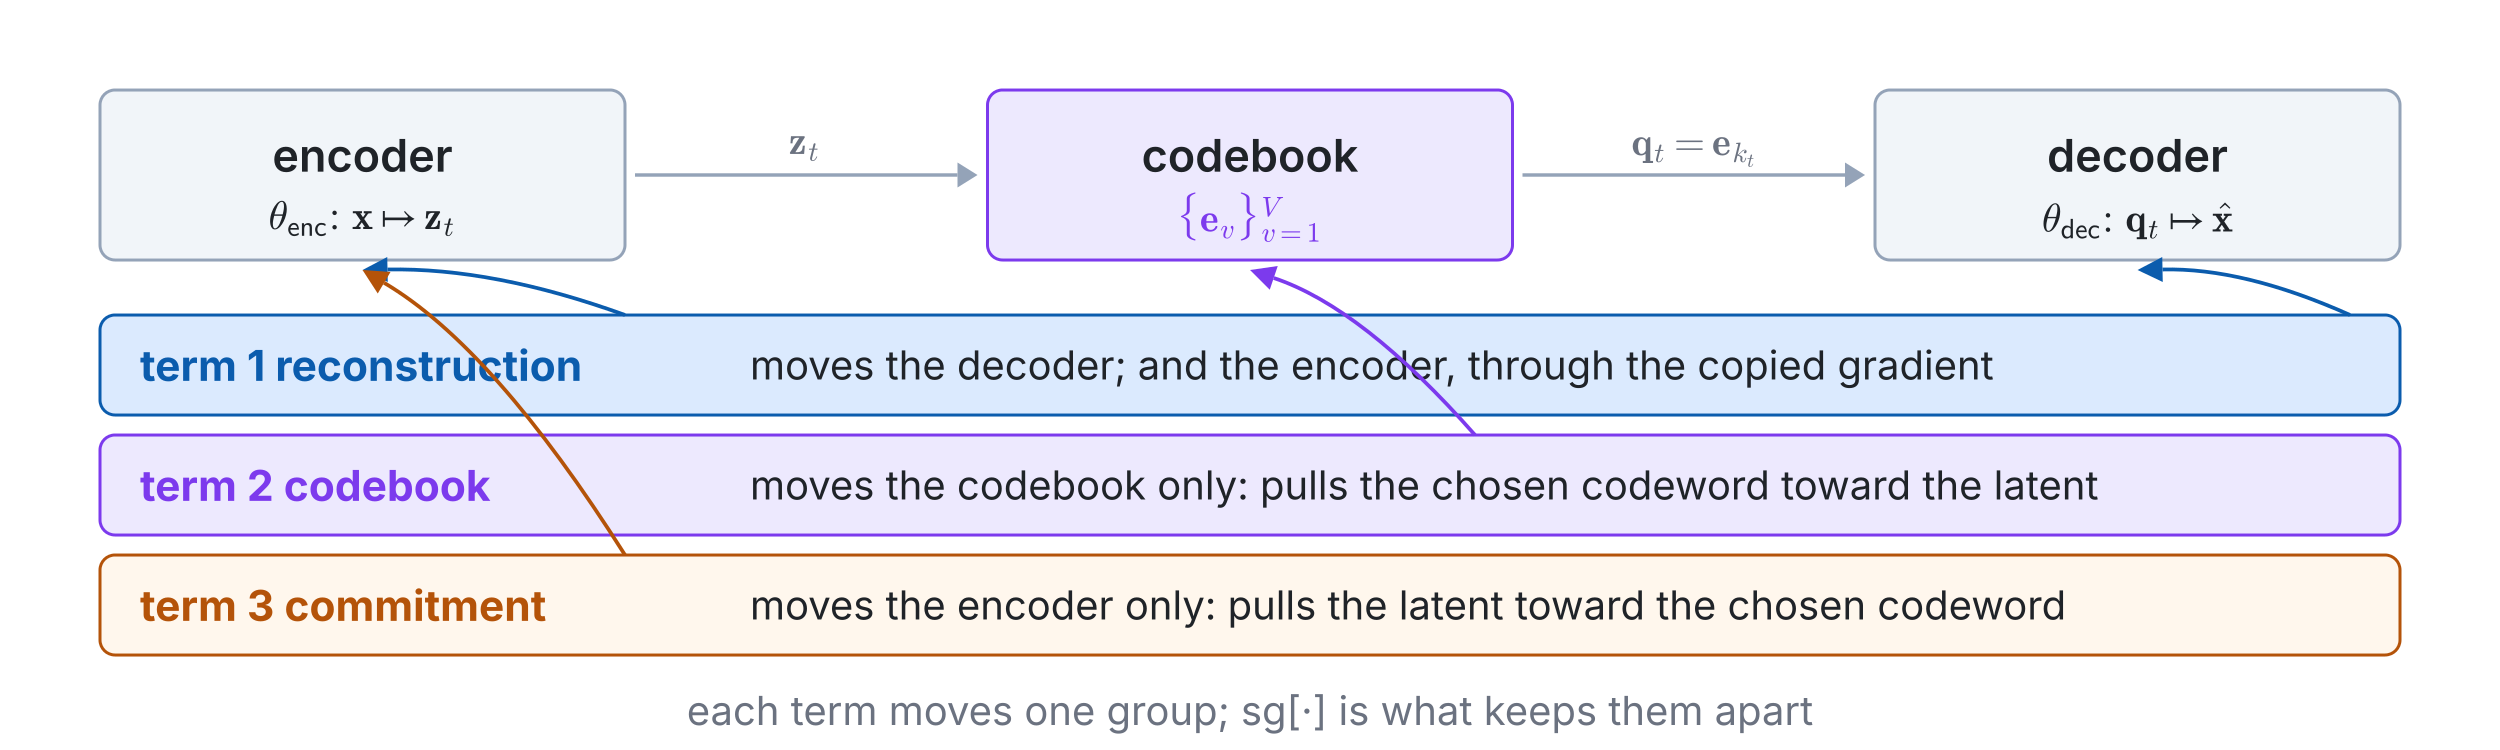
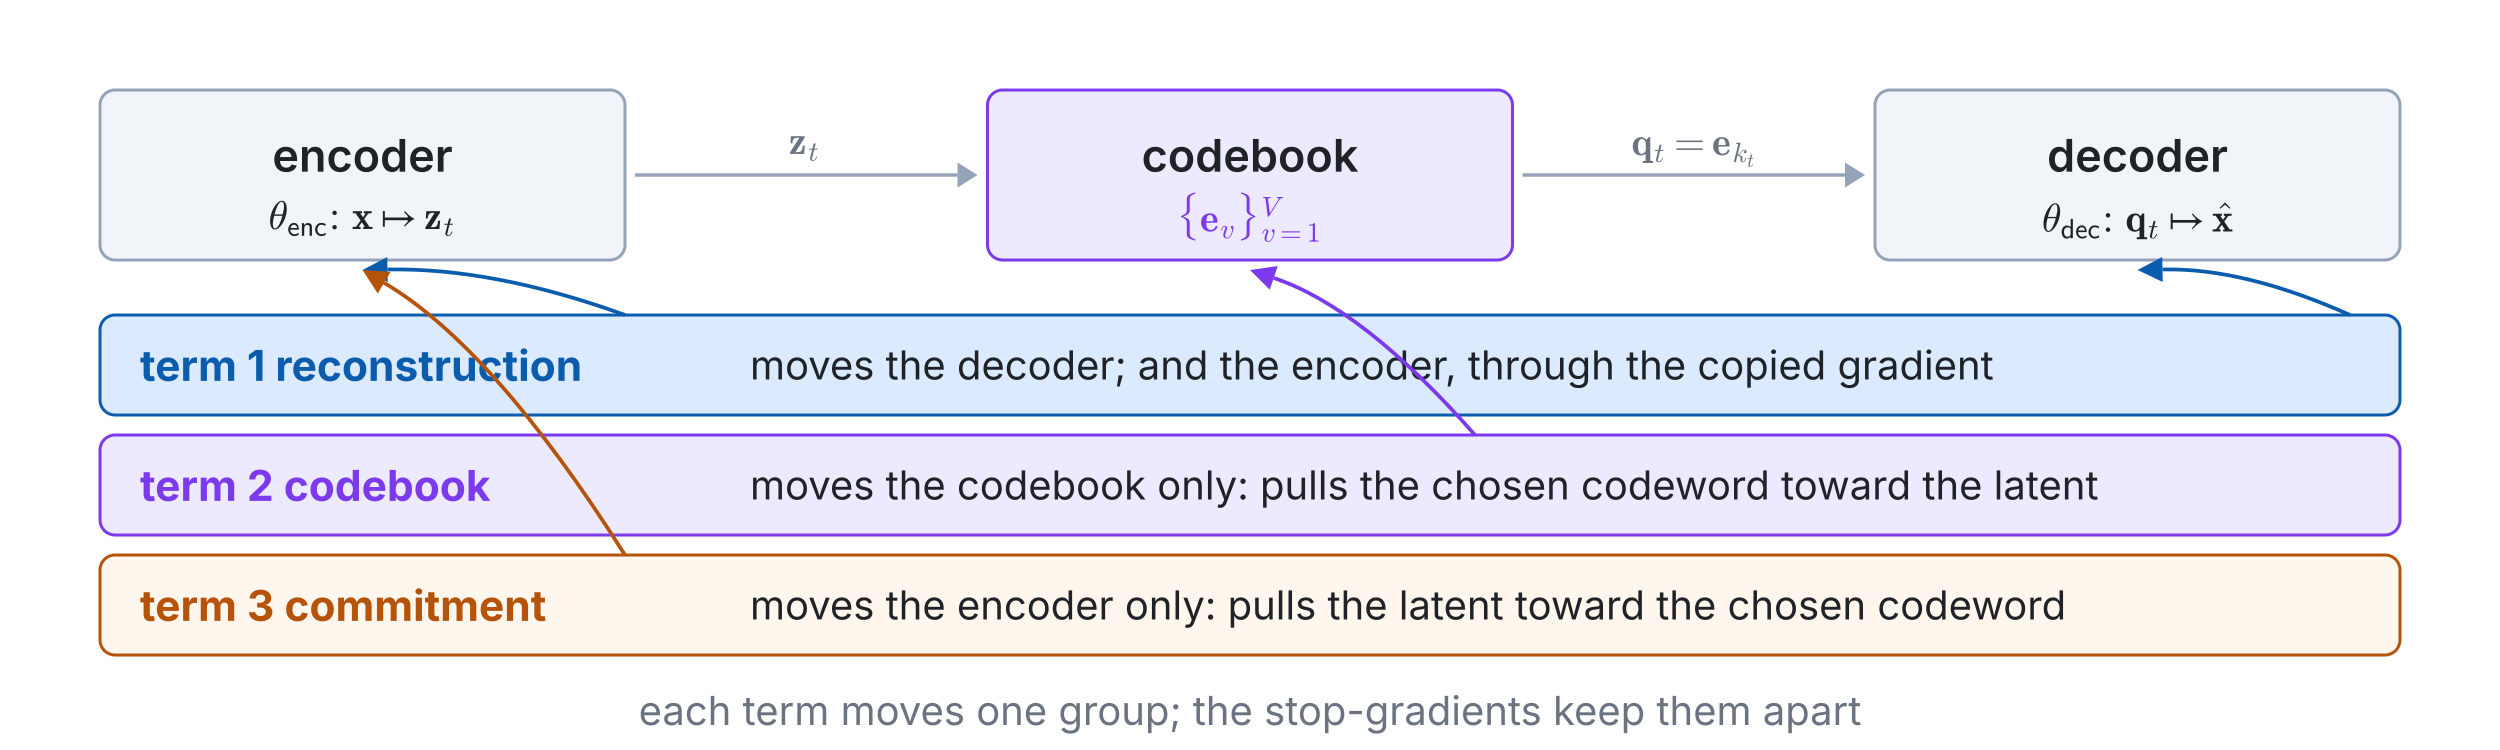
<svg xmlns="http://www.w3.org/2000/svg" xmlns:xlink="http://www.w3.org/1999/xlink" viewBox="0 0 1000 300" width="100%" role="img" font-family="system-ui,-apple-system,Segoe UI,sans-serif">
  <g class="fragment" data-fragment-index="0">
    <rect x="40.0" y="36.0" width="210.0" height="68.0" rx="6" fill="#f1f5f9" stroke="#94a3b8" stroke-width="1.2" />
    <text x="145.0" y="62.0" font-size="18" font-weight="600" fill="#1f2328" text-anchor="middle" dominant-baseline="middle">encoder</text>
    <svg x="107.4" y="79.515" width="75.2" height="15.485" viewBox="0 0 75.2 15.485">
      <defs>
        <style type="text/css">*{stroke-linejoin: round; stroke-linecap: butt}</style>
      </defs>
      <g id="w6t13-figure_1">
        <g id="w6t13-patch_1">
          <path d="M 0 15.485  L 75.2 15.485  L 75.2 0  L 0 0  L 0 15.485  z " style="fill: none" />
        </g>
        <g id="w6t13-text_1">
          <g style="fill: #1f2328" transform="translate(0 12.1575) scale(0.16 -0.16)">
            <defs>
              <path id="w6t13-Cmmi10-b5" d="M 1031 -72  Q 741 -72 566 140  Q 391 353 323 653  Q 256 953 256 1247  L 256 1253  Q 256 1572 317 1915  Q 378 2259 493 2601  Q 609 2944 744 3213  Q 838 3400 986 3631  Q 1134 3863 1317 4064  Q 1500 4266 1711 4389  Q 1922 4513 2138 4513  L 2144 4513  Q 2375 4513 2529 4384  Q 2684 4256 2770 4056  Q 2856 3856 2890 3628  Q 2925 3400 2925 3194  Q 2925 2709 2794 2204  Q 2663 1700 2431 1228  Q 2344 1050 2189 809  Q 2034 569 1861 378  Q 1688 188 1472 58  Q 1256 -72 1038 -72  L 1031 -72  z M 1044 97  Q 1256 97 1451 323  Q 1647 550 1794 873  Q 1941 1197 2052 1536  Q 2163 1875 2216 2113  L 909 2113  Q 809 1709 753 1417  Q 697 1125 697 844  Q 697 97 1044 97  z M 959 2338  L 2272 2338  Q 2341 2619 2381 2808  Q 2422 2997 2450 3206  Q 2478 3416 2478 3597  Q 2478 4347 2138 4347  Q 1731 4347 1436 3692  Q 1141 3038 959 2338  z " transform="scale(0.015625)" />
              <path id="w6t13-Cmss10-65" d="M 1594 -72  Q 1300 -72 1044 51  Q 788 175 602 390  Q 416 606 314 882  Q 213 1159 213 1441  Q 213 1806 373 2159  Q 534 2513 831 2731  Q 1128 2950 1503 2950  Q 2116 2950 2386 2500  Q 2656 2050 2656 1403  L 684 1403  Q 684 1150 801 904  Q 919 659 1130 503  Q 1341 347 1594 347  Q 2150 347 2584 691  L 2625 256  Q 2491 122 2162 25  Q 1834 -72 1594 -72  z M 722 1778  L 2259 1778  Q 2209 2103 2015 2318  Q 1822 2534 1503 2534  Q 1316 2534 1150 2426  Q 984 2319 876 2145  Q 769 1972 722 1778  z " transform="scale(0.015625)" />
              <path id="w6t13-Cmss10-6e" d="M 506 0  L 506 2881  L 991 2881  L 991 2444  Q 1163 2666 1402 2789  Q 1641 2913 1913 2913  Q 2391 2913 2594 2645  Q 2797 2378 2797 1881  L 2797 0  L 2272 0  L 2272 1881  Q 2272 2200 2114 2348  Q 1956 2497 1638 2497  Q 1425 2497 1289 2355  Q 1153 2213 1092 2005  Q 1031 1797 1031 1588  L 1031 0  L 506 0  z " transform="scale(0.015625)" />
              <path id="w6t13-Cmss10-63" d="M 1594 -72  Q 1309 -72 1053 50  Q 797 172 609 386  Q 422 600 320 870  Q 219 1141 219 1422  Q 219 1713 320 1988  Q 422 2263 608 2480  Q 794 2697 1044 2823  Q 1294 2950 1594 2950  Q 1934 2950 2136 2897  Q 2338 2844 2625 2675  L 2547 2228  Q 2288 2403 2102 2459  Q 1916 2516 1594 2516  Q 1322 2516 1126 2355  Q 931 2194 837 1945  Q 744 1697 744 1422  Q 744 1163 842 919  Q 941 675 1134 520  Q 1328 366 1594 366  Q 1894 366 2139 448  Q 2384 531 2619 697  L 2656 250  Q 2513 106 2183 17  Q 1853 -72 1594 -72  z " transform="scale(0.015625)" />
              <path id="w6t13-STIXGeneral-Regular-3a" d="M 1123 2832  Q 1229 2726 1229 2579  Q 1229 2432 1126 2329  Q 1024 2227 877 2227  Q 730 2227 624 2332  Q 518 2438 518 2579  Q 518 2733 620 2835  Q 723 2938 877 2938  Q 1018 2938 1123 2832  z M 1229 282  Q 1229 141 1126 35  Q 1024 -70 877 -70  Q 730 -70 624 35  Q 518 141 518 282  Q 518 435 620 537  Q 723 640 877 640  Q 1018 640 1123 534  Q 1229 429 1229 282  z " transform="scale(0.015625)" />
              <path id="w6t13-Cmb10-78" d="M 109 0  L 109 325  Q 628 325 678 384  L 1381 1350  L 588 2516  L 141 2516  L 141 2841  L 1606 2841  L 1606 2516  L 1331 2516  L 1766 1881  L 2181 2463  Q 2181 2491 2072 2503  Q 1963 2516 1888 2516  L 1888 2841  L 3156 2841  L 3156 2516  Q 2638 2516 2584 2456  L 1959 1594  L 2816 325  L 3272 325  L 3272 0  L 1797 0  L 1797 325  L 2075 325  L 1575 1063  L 1081 378  Q 1081 356 1193 340  Q 1306 325 1381 325  L 1381 0  L 109 0  z " transform="scale(0.015625)" />
              <path id="w6t13-STIXGeneral-Regular-21a6" d="M 5485 1651  L 5485 1587  Q 4749 1274 3962 365  L 3834 486  Q 4013 742 4358 1101  Q 4448 1190 4448 1280  Q 4448 1408 4282 1408  L 768 1408  L 768 365  L 448 365  L 448 2880  L 768 2880  L 768 1830  L 4288 1830  Q 4365 1830 4409 1875  Q 4454 1920 4454 1971  Q 4454 2042 4365 2131  Q 4064 2419 3840 2758  L 3968 2880  Q 4774 1946 5485 1651  z " transform="scale(0.015625)" />
              <path id="w6t13-Cmb10-7a" d="M 294 0  Q 247 0 212 31  Q 178 63 178 116  L 178 184  Q 178 222 197 250  L 1684 2584  L 1409 2584  Q 947 2584 770 2376  Q 594 2169 594 1697  L 269 1697  L 347 2841  L 2438 2841  Q 2491 2841 2522 2809  Q 2553 2778 2553 2725  L 2553 2669  Q 2553 2634 2534 2606  L 1056 281  L 1363 281  Q 1806 281 2009 488  Q 2122 603 2169 814  Q 2216 1025 2241 1319  L 2566 1319  L 2450 0  L 294 0  z " transform="scale(0.015625)" />
              <path id="w6t13-Cmmi10-74" d="M 397 519  Q 397 613 416 697  L 878 2534  L 206 2534  Q 141 2534 141 2619  Q 166 2759 225 2759  L 934 2759  L 1191 3803  Q 1216 3888 1291 3947  Q 1366 4006 1459 4006  Q 1541 4006 1595 3957  Q 1650 3909 1650 3828  Q 1650 3809 1648 3798  Q 1647 3788 1644 3775  L 1388 2759  L 2047 2759  Q 2113 2759 2113 2675  Q 2109 2659 2100 2621  Q 2091 2584 2075 2559  Q 2059 2534 2028 2534  L 1331 2534  L 872 684  Q 825 503 825 372  Q 825 97 1013 97  Q 1294 97 1511 361  Q 1728 625 1844 941  Q 1869 978 1894 978  L 1972 978  Q 1997 978 2012 961  Q 2028 944 2028 922  Q 2028 909 2022 903  Q 1881 516 1612 222  Q 1344 -72 997 -72  Q 744 -72 570 93  Q 397 259 397 519  z " transform="scale(0.015625)" />
            </defs>
            <use xlink:href="#w6t13-Cmmi10-b5" transform="translate(0 0.484375)" />
            <use xlink:href="#w6t13-Cmss10-65" transform="translate(46.92383 -16.52188) scale(0.7)" />
            <use xlink:href="#w6t13-Cmss10-6e" transform="translate(77.99316 -16.52188) scale(0.7)" />
            <use xlink:href="#w6t13-Cmss10-63" transform="translate(114.1211 -16.52188) scale(0.7)" />
            <use xlink:href="#w6t13-STIXGeneral-Regular-3a" transform="translate(151.5678 0.484375)" />
            <use xlink:href="#w6t13-Cmb10-78" transform="translate(208.6318 0.484375)" />
            <use xlink:href="#w6t13-STIXGeneral-Regular-21a6" transform="translate(278.8759 0.484375)" />
            <use xlink:href="#w6t13-Cmb10-7a" transform="translate(389.0345 0.484375)" />
            <use xlink:href="#w6t13-Cmmi10-74" transform="translate(437.8834 -16.52188) scale(0.7)" />
          </g>
        </g>
      </g>
    </svg>
    <rect x="395.0" y="36.0" width="210.0" height="68.0" rx="6" fill="#ede9fe" stroke="#7c3aed" stroke-width="1.2" />
    <text x="500.0" y="62.0" font-size="18" font-weight="600" fill="#1f2328" text-anchor="middle" dominant-baseline="middle">codebook</text>
    <svg x="470.64" y="77" width="58.72" height="20" viewBox="0 0 58.72 20">
      <defs>
        <style type="text/css">*{stroke-linejoin: round; stroke-linecap: butt}</style>
      </defs>
      <g id="w6t14-figure_1">
        <g id="w6t14-patch_1">
          <path d="M 0 20  L 58.72 20  L 58.72 0  L 0 0  L 0 20  z " style="fill: none" />
        </g>
        <g id="w6t14-text_1">
          <g style="fill: #7c3aed" transform="translate(0 15.68) scale(0.16 -0.16)">
            <defs>
              <path id="w6t14-Cmex10-a9" d="M 1631 -6425  L 1631 -4556  Q 1631 -4338 1503 -4159  Q 1375 -3981 1184 -3867  Q 994 -3753 756 -3675  Q 709 -3650 709 -3622  L 709 -3547  Q 709 -3503 756 -3494  Q 1128 -3366 1379 -3150  Q 1631 -2934 1631 -2606  L 1631 -738  Q 1631 -325 2004 -95  Q 2378 134 2888 256  L 2963 256  Q 2981 256 2998 242  Q 3016 228 3016 206  L 3016 128  Q 3016 91 2975 78  Q 2619 -31 2359 -232  Q 2100 -434 2100 -750  L 2100 -2619  Q 2100 -2994 1804 -3214  Q 1509 -3434 1056 -3584  Q 1497 -3716 1798 -3939  Q 2100 -4163 2100 -4544  L 2100 -6413  Q 2100 -6628 2231 -6790  Q 2363 -6953 2556 -7059  Q 2750 -7166 2975 -7238  Q 3016 -7250 3016 -7291  L 3016 -7366  Q 3016 -7384 2998 -7401  Q 2981 -7419 2963 -7419  L 2888 -7419  Q 2559 -7338 2292 -7227  Q 2025 -7116 1828 -6914  Q 1631 -6713 1631 -6425  z " transform="scale(0.015625)" />
              <path id="w6t14-Cmb10-65" d="M 178 1441  Q 178 1856 350 2189  Q 522 2522 842 2711  Q 1163 2900 1581 2900  Q 2003 2900 2275 2726  Q 2547 2553 2675 2242  Q 2803 1931 2803 1522  Q 2803 1428 2700 1394  L 1025 1394  Q 1025 1078 1070 829  Q 1116 581 1275 412  Q 1434 244 1741 244  Q 2000 244 2208 394  Q 2416 544 2484 788  Q 2519 847 2578 863  L 2700 863  Q 2803 841 2803 750  Q 2803 744 2797 709  Q 2722 475 2553 308  Q 2384 141 2150 51  Q 1916 -38 1672 -38  Q 1347 -38 1072 67  Q 797 172 597 367  Q 397 563 287 836  Q 178 1109 178 1441  z M 1025 1631  L 2169 1631  Q 2169 1869 2120 2095  Q 2072 2322 1940 2483  Q 1809 2644 1581 2644  Q 1250 2644 1137 2341  Q 1025 2038 1025 1631  z " transform="scale(0.015625)" />
              <path id="w6t14-Cmmi10-76" d="M 684 722  Q 684 866 718 1037  Q 753 1209 787 1320  Q 822 1431 944 1753  Q 1066 2075 1069 2088  Q 1153 2322 1153 2472  Q 1153 2663 1013 2663  Q 759 2663 595 2402  Q 431 2141 353 1819  Q 341 1778 300 1778  L 225 1778  Q 172 1778 172 1838  L 172 1856  Q 275 2238 487 2533  Q 700 2828 1025 2828  Q 1253 2828 1411 2678  Q 1569 2528 1569 2297  Q 1569 2178 1516 2047  Q 1391 1722 1319 1526  Q 1247 1331 1186 1089  Q 1125 847 1125 641  Q 1125 400 1236 248  Q 1347 97 1581 97  Q 2025 97 2381 781  Q 2494 1003 2594 1303  Q 2694 1603 2694 1791  Q 2694 1984 2631 2092  Q 2569 2200 2469 2317  Q 2369 2434 2369 2503  Q 2369 2628 2472 2731  Q 2575 2834 2700 2834  Q 2853 2834 2920 2693  Q 2988 2553 2988 2375  Q 2988 2163 2927 1869  Q 2866 1575 2758 1259  Q 2650 944 2559 763  Q 2138 -72 1575 -72  Q 1172 -72 928 129  Q 684 331 684 722  z " transform="scale(0.015625)" />
              <path id="w6t14-Cmex10-aa" d="M 709 -7366  L 709 -7291  Q 709 -7247 756 -7238  Q 1631 -6953 1631 -6413  L 1631 -4544  Q 1631 -3909 2669 -3584  Q 2219 -3431 1925 -3209  Q 1631 -2988 1631 -2619  L 1631 -750  Q 1631 -206 756 78  Q 709 88 709 128  L 709 206  Q 709 256 769 256  L 844 256  Q 1359 131 1729 -97  Q 2100 -325 2100 -738  L 2100 -2606  Q 2100 -2925 2354 -3142  Q 2609 -3359 2975 -3494  Q 3016 -3506 3016 -3547  L 3016 -3622  Q 3016 -3641 2975 -3675  Q 2769 -3744 2566 -3864  Q 2363 -3984 2231 -4161  Q 2100 -4338 2100 -4556  L 2100 -6425  Q 2100 -6713 1901 -6914  Q 1703 -7116 1437 -7227  Q 1172 -7338 844 -7419  L 769 -7419  Q 744 -7419 726 -7401  Q 709 -7384 709 -7366  z " transform="scale(0.015625)" />
              <path id="w6t14-Cmmi10-56" d="M 1409 -72  L 897 4006  Q 850 4147 416 4147  Q 353 4147 353 4231  Q 366 4300 384 4336  Q 403 4372 459 4372  L 2022 4372  Q 2056 4372 2072 4347  Q 2088 4322 2088 4288  Q 2063 4147 2003 4147  Q 1503 4147 1472 3975  L 1894 628  L 3866 3775  Q 3922 3881 3922 3944  Q 3922 4056 3820 4101  Q 3719 4147 3584 4147  Q 3519 4147 3519 4231  Q 3531 4281 3540 4309  Q 3550 4338 3569 4355  Q 3588 4372 3628 4372  L 4863 4372  Q 4922 4372 4922 4288  Q 4897 4147 4838 4147  Q 4356 4147 4084 3725  Q 4072 3713 4063 3713  L 1703 -72  Q 1656 -141 1581 -141  L 1491 -141  Q 1419 -141 1409 -72  z " transform="scale(0.015625)" />
              <path id="w6t14-Cmr10-3d" d="M 481 850  Q 428 850 393 890  Q 359 931 359 978  Q 359 1031 393 1068  Q 428 1106 481 1106  L 4500 1106  Q 4547 1106 4581 1068  Q 4616 1031 4616 978  Q 4616 931 4581 890  Q 4547 850 4500 850  L 481 850  z M 481 2094  Q 428 2094 393 2131  Q 359 2169 359 2222  Q 359 2269 393 2309  Q 428 2350 481 2350  L 4500 2350  Q 4547 2350 4581 2309  Q 4616 2269 4616 2222  Q 4616 2169 4581 2131  Q 4547 2094 4500 2094  L 481 2094  z " transform="scale(0.015625)" />
              <path id="w6t14-Cmr10-31" d="M 594 0  L 594 225  Q 1394 225 1394 428  L 1394 3788  Q 1063 3628 556 3628  L 556 3853  Q 1341 3853 1741 4263  L 1831 4263  Q 1853 4263 1873 4245  Q 1894 4228 1894 4206  L 1894 428  Q 1894 225 2694 225  L 2694 0  L 594 0  z " transform="scale(0.015625)" />
            </defs>
            <use xlink:href="#w6t14-Cmex10-a9" transform="translate(0 94)" />
            <use xlink:href="#w6t14-Cmb10-65" transform="translate(58.30078 0.705729)" />
            <use xlink:href="#w6t14-Cmmi10-76" transform="translate(109.347 -16.30052) scale(0.7)" />
            <use xlink:href="#w6t14-Cmex10-aa" transform="translate(149.5964 94)" />
            <use xlink:href="#w6t14-Cmmi10-56" transform="translate(212.3613 38.96979) scale(0.7)" />
            <use xlink:href="#w6t14-Cmmi10-76" transform="translate(212.3613 -24.80365) scale(0.7)" />
            <use xlink:href="#w6t14-Cmr10-3d" transform="translate(258.5244 -24.80365) scale(0.7)" />
            <use xlink:href="#w6t14-Cmr10-31" transform="translate(325.1953 -24.80365) scale(0.7)" />
          </g>
        </g>
      </g>
    </svg>
    <rect x="750.0" y="36.0" width="210.0" height="68.0" rx="6" fill="#f1f5f9" stroke="#94a3b8" stroke-width="1.2" />
    <text x="855.0" y="62.0" font-size="18" font-weight="600" fill="#1f2328" text-anchor="middle" dominant-baseline="middle">decoder</text>
    <svg x="816.76" y="80.515" width="76.48" height="15.485" viewBox="0 0 76.48 15.485">
      <defs>
        <style type="text/css">*{stroke-linejoin: round; stroke-linecap: butt}</style>
      </defs>
      <g id="w6t15-figure_1">
        <g id="w6t15-patch_1">
          <path d="M 0 15.485  L 76.48 15.485  L 76.48 0  L 0 0  L 0 15.485  z " style="fill: none" />
        </g>
        <g id="w6t15-text_1">
          <g style="fill: #1f2328" transform="translate(0 12.1575) scale(0.16 -0.16)">
            <defs>
              <path id="w6t15-Cmmi10-b5" d="M 1031 -72  Q 741 -72 566 140  Q 391 353 323 653  Q 256 953 256 1247  L 256 1253  Q 256 1572 317 1915  Q 378 2259 493 2601  Q 609 2944 744 3213  Q 838 3400 986 3631  Q 1134 3863 1317 4064  Q 1500 4266 1711 4389  Q 1922 4513 2138 4513  L 2144 4513  Q 2375 4513 2529 4384  Q 2684 4256 2770 4056  Q 2856 3856 2890 3628  Q 2925 3400 2925 3194  Q 2925 2709 2794 2204  Q 2663 1700 2431 1228  Q 2344 1050 2189 809  Q 2034 569 1861 378  Q 1688 188 1472 58  Q 1256 -72 1038 -72  L 1031 -72  z M 1044 97  Q 1256 97 1451 323  Q 1647 550 1794 873  Q 1941 1197 2052 1536  Q 2163 1875 2216 2113  L 909 2113  Q 809 1709 753 1417  Q 697 1125 697 844  Q 697 97 1044 97  z M 959 2338  L 2272 2338  Q 2341 2619 2381 2808  Q 2422 2997 2450 3206  Q 2478 3416 2478 3597  Q 2478 4347 2138 4347  Q 1731 4347 1436 3692  Q 1141 3038 959 2338  z " transform="scale(0.015625)" />
              <path id="w6t15-Cmss10-64" d="M 1300 -72  Q 959 -72 712 161  Q 466 394 342 741  Q 219 1088 219 1422  Q 219 1675 291 1933  Q 363 2191 500 2414  Q 638 2638 847 2775  Q 1056 2913 1319 2913  Q 1591 2913 1842 2822  Q 2094 2731 2284 2572  L 2284 4441  L 2791 4441  L 2791 0  L 2266 0  L 2266 319  Q 2059 128 1818 28  Q 1578 -72 1300 -72  z M 1594 347  Q 1806 347 1984 465  Q 2163 584 2266 781  L 2266 2163  Q 2166 2316 2006 2406  Q 1847 2497 1672 2497  Q 1372 2497 1161 2350  Q 950 2203 847 1958  Q 744 1713 744 1422  Q 744 981 959 664  Q 1175 347 1594 347  z " transform="scale(0.015625)" />
              <path id="w6t15-Cmss10-65" d="M 1594 -72  Q 1300 -72 1044 51  Q 788 175 602 390  Q 416 606 314 882  Q 213 1159 213 1441  Q 213 1806 373 2159  Q 534 2513 831 2731  Q 1128 2950 1503 2950  Q 2116 2950 2386 2500  Q 2656 2050 2656 1403  L 684 1403  Q 684 1150 801 904  Q 919 659 1130 503  Q 1341 347 1594 347  Q 2150 347 2584 691  L 2625 256  Q 2491 122 2162 25  Q 1834 -72 1594 -72  z M 722 1778  L 2259 1778  Q 2209 2103 2015 2318  Q 1822 2534 1503 2534  Q 1316 2534 1150 2426  Q 984 2319 876 2145  Q 769 1972 722 1778  z " transform="scale(0.015625)" />
              <path id="w6t15-Cmss10-63" d="M 1594 -72  Q 1309 -72 1053 50  Q 797 172 609 386  Q 422 600 320 870  Q 219 1141 219 1422  Q 219 1713 320 1988  Q 422 2263 608 2480  Q 794 2697 1044 2823  Q 1294 2950 1594 2950  Q 1934 2950 2136 2897  Q 2338 2844 2625 2675  L 2547 2228  Q 2288 2403 2102 2459  Q 1916 2516 1594 2516  Q 1322 2516 1126 2355  Q 931 2194 837 1945  Q 744 1697 744 1422  Q 744 1163 842 919  Q 941 675 1134 520  Q 1328 366 1594 366  Q 1894 366 2139 448  Q 2384 531 2619 697  L 2656 250  Q 2513 106 2183 17  Q 1853 -72 1594 -72  z " transform="scale(0.015625)" />
              <path id="w6t15-STIXGeneral-Regular-3a" d="M 1123 2832  Q 1229 2726 1229 2579  Q 1229 2432 1126 2329  Q 1024 2227 877 2227  Q 730 2227 624 2332  Q 518 2438 518 2579  Q 518 2733 620 2835  Q 723 2938 877 2938  Q 1018 2938 1123 2832  z M 1229 282  Q 1229 141 1126 35  Q 1024 -70 877 -70  Q 730 -70 624 35  Q 518 141 518 282  Q 518 435 620 537  Q 723 640 877 640  Q 1018 640 1123 534  Q 1229 429 1229 282  z " transform="scale(0.015625)" />
              <path id="w6t15-Cmb10-71" d="M 1825 -1241  L 1825 -916  L 2266 -916  L 2266 231  Q 1938 -38 1544 -38  Q 1131 -38 829 154  Q 528 347 370 681  Q 213 1016 213 1422  Q 213 1831 380 2167  Q 547 2503 864 2692  Q 1181 2881 1600 2881  Q 1838 2881 2053 2761  Q 2269 2641 2406 2444  L 2731 2881  L 3022 2881  L 3022 -916  L 3463 -916  L 3463 -1241  L 1825 -1241  z M 1600 219  Q 1834 219 2015 364  Q 2197 509 2303 738  L 2303 1972  Q 2231 2234 2072 2415  Q 1913 2597 1672 2597  Q 1441 2597 1300 2397  Q 1159 2197 1107 1926  Q 1056 1656 1056 1422  Q 1056 1013 1176 616  Q 1297 219 1600 219  z " transform="scale(0.015625)" />
              <path id="w6t15-Cmmi10-74" d="M 397 519  Q 397 613 416 697  L 878 2534  L 206 2534  Q 141 2534 141 2619  Q 166 2759 225 2759  L 934 2759  L 1191 3803  Q 1216 3888 1291 3947  Q 1366 4006 1459 4006  Q 1541 4006 1595 3957  Q 1650 3909 1650 3828  Q 1650 3809 1648 3798  Q 1647 3788 1644 3775  L 1388 2759  L 2047 2759  Q 2113 2759 2113 2675  Q 2109 2659 2100 2621  Q 2091 2584 2075 2559  Q 2059 2534 2028 2534  L 1331 2534  L 872 684  Q 825 503 825 372  Q 825 97 1013 97  Q 1294 97 1511 361  Q 1728 625 1844 941  Q 1869 978 1894 978  L 1972 978  Q 1997 978 2012 961  Q 2028 944 2028 922  Q 2028 909 2022 903  Q 1881 516 1612 222  Q 1344 -72 997 -72  Q 744 -72 570 93  Q 397 259 397 519  z " transform="scale(0.015625)" />
              <path id="w6t15-STIXGeneral-Regular-21a6" d="M 5485 1651  L 5485 1587  Q 4749 1274 3962 365  L 3834 486  Q 4013 742 4358 1101  Q 4448 1190 4448 1280  Q 4448 1408 4282 1408  L 768 1408  L 768 365  L 448 365  L 448 2880  L 768 2880  L 768 1830  L 4288 1830  Q 4365 1830 4409 1875  Q 4454 1920 4454 1971  Q 4454 2042 4365 2131  Q 4064 2419 3840 2758  L 3968 2880  Q 4774 1946 5485 1651  z " transform="scale(0.015625)" />
              <path id="w6t15-Cmr10-5e" d="M 863 3444  L 738 3578  L 1600 4441  L 2456 3578  L 2328 3444  L 1600 4084  L 863 3444  z " transform="scale(0.015625)" />
              <path id="w6t15-Cmb10-78" d="M 109 0  L 109 325  Q 628 325 678 384  L 1381 1350  L 588 2516  L 141 2516  L 141 2841  L 1606 2841  L 1606 2516  L 1331 2516  L 1766 1881  L 2181 2463  Q 2181 2491 2072 2503  Q 1963 2516 1888 2516  L 1888 2841  L 3156 2841  L 3156 2516  Q 2638 2516 2584 2456  L 1959 1594  L 2816 325  L 3272 325  L 3272 0  L 1797 0  L 1797 325  L 2075 325  L 1575 1063  L 1081 378  Q 1081 356 1193 340  Q 1306 325 1381 325  L 1381 0  L 109 0  z " transform="scale(0.015625)" />
            </defs>
            <use xlink:href="#w6t15-Cmmi10-b5" transform="translate(0 0.53125)" />
            <use xlink:href="#w6t15-Cmss10-64" transform="translate(46.92383 -16.475) scale(0.7)" />
            <use xlink:href="#w6t15-Cmss10-65" transform="translate(83.05176 -16.475) scale(0.7)" />
            <use xlink:href="#w6t15-Cmss10-63" transform="translate(114.1211 -16.475) scale(0.7)" />
            <use xlink:href="#w6t15-STIXGeneral-Regular-3a" transform="translate(151.5678 0.53125)" />
            <use xlink:href="#w6t15-Cmb10-71" transform="translate(208.6318 0.53125)" />
            <use xlink:href="#w6t15-Cmmi10-74" transform="translate(265.7815 -16.475) scale(0.7)" />
            <use xlink:href="#w6t15-STIXGeneral-Regular-21a6" transform="translate(314.9762 0.53125)" />
            <use xlink:href="#w6t15-Cmr10-5e" transform="translate(432.7749 3.609375)" />
            <use xlink:href="#w6t15-Cmb10-78" transform="translate(425.1348 0.53125)" />
          </g>
        </g>
      </g>
    </svg>
    <line x1="254.0" y1="70.0" x2="383.0" y2="70.0" stroke="#94a3b8" stroke-width="1.4" />
    <polygon points="391.0,70.0 383.0,75.0 383.0,65.0" fill="#94a3b8" />
    <svg x="315.52" y="49.515" width="12.96" height="15.485" viewBox="0 0 12.96 15.485">
      <defs>
        <style type="text/css">*{stroke-linejoin: round; stroke-linecap: butt}</style>
      </defs>
      <g id="w6t16-figure_1">
        <g id="w6t16-patch_1">
          <path d="M 0 15.485  L 12.96 15.485  L 12.96 0  L 0 0  L 0 15.485  z " style="fill: none" />
        </g>
        <g id="w6t16-text_1">
          <g style="fill: #6b7280" transform="translate(0 12.1575) scale(0.16 -0.16)">
            <defs>
              <path id="w6t16-Cmb10-7a" d="M 294 0  Q 247 0 212 31  Q 178 63 178 116  L 178 184  Q 178 222 197 250  L 1684 2584  L 1409 2584  Q 947 2584 770 2376  Q 594 2169 594 1697  L 269 1697  L 347 2841  L 2438 2841  Q 2491 2841 2522 2809  Q 2553 2778 2553 2725  L 2553 2669  Q 2553 2634 2534 2606  L 1056 281  L 1363 281  Q 1806 281 2009 488  Q 2122 603 2169 814  Q 2216 1025 2241 1319  L 2566 1319  L 2450 0  L 294 0  z " transform="scale(0.015625)" />
              <path id="w6t16-Cmmi10-74" d="M 397 519  Q 397 613 416 697  L 878 2534  L 206 2534  Q 141 2534 141 2619  Q 166 2759 225 2759  L 934 2759  L 1191 3803  Q 1216 3888 1291 3947  Q 1366 4006 1459 4006  Q 1541 4006 1595 3957  Q 1650 3909 1650 3828  Q 1650 3809 1648 3798  Q 1647 3788 1644 3775  L 1388 2759  L 2047 2759  Q 2113 2759 2113 2675  Q 2109 2659 2100 2621  Q 2091 2584 2075 2559  Q 2059 2534 2028 2534  L 1331 2534  L 872 684  Q 825 503 825 372  Q 825 97 1013 97  Q 1294 97 1511 361  Q 1728 625 1844 941  Q 1869 978 1894 978  L 1972 978  Q 1997 978 2012 961  Q 2028 944 2028 922  Q 2028 909 2022 903  Q 1881 516 1612 222  Q 1344 -72 997 -72  Q 744 -72 570 93  Q 397 259 397 519  z " transform="scale(0.015625)" />
            </defs>
            <use xlink:href="#w6t16-Cmb10-7a" transform="translate(0 0.609375)" />
            <use xlink:href="#w6t16-Cmmi10-74" transform="translate(48.84891 -16.39688) scale(0.7)" />
          </g>
        </g>
      </g>
    </svg>
    <line x1="609.0" y1="70.0" x2="738.0" y2="70.0" stroke="#94a3b8" stroke-width="1.4" />
    <polygon points="746.0,70.0 738.0,75.0 738.0,65.0" fill="#94a3b8" />
    <svg x="652.56" y="51.515" width="50.88" height="15.485" viewBox="0 0 50.88 15.485">
      <defs>
        <style type="text/css">*{stroke-linejoin: round; stroke-linecap: butt}</style>
      </defs>
      <g id="w6t17-figure_1">
        <g id="w6t17-patch_1">
          <path d="M 0 15.485  L 50.88 15.485  L 50.88 0  L 0 0  L 0 15.485  z " style="fill: none" />
        </g>
        <g id="w6t17-text_1">
          <g style="fill: #6b7280" transform="translate(0 10.685) scale(0.16 -0.16)">
            <defs>
              <path id="w6t17-Cmb10-71" d="M 1825 -1241  L 1825 -916  L 2266 -916  L 2266 231  Q 1938 -38 1544 -38  Q 1131 -38 829 154  Q 528 347 370 681  Q 213 1016 213 1422  Q 213 1831 380 2167  Q 547 2503 864 2692  Q 1181 2881 1600 2881  Q 1838 2881 2053 2761  Q 2269 2641 2406 2444  L 2731 2881  L 3022 2881  L 3022 -916  L 3463 -916  L 3463 -1241  L 1825 -1241  z M 1600 219  Q 1834 219 2015 364  Q 2197 509 2303 738  L 2303 1972  Q 2231 2234 2072 2415  Q 1913 2597 1672 2597  Q 1441 2597 1300 2397  Q 1159 2197 1107 1926  Q 1056 1656 1056 1422  Q 1056 1013 1176 616  Q 1297 219 1600 219  z " transform="scale(0.015625)" />
              <path id="w6t17-Cmmi10-74" d="M 397 519  Q 397 613 416 697  L 878 2534  L 206 2534  Q 141 2534 141 2619  Q 166 2759 225 2759  L 934 2759  L 1191 3803  Q 1216 3888 1291 3947  Q 1366 4006 1459 4006  Q 1541 4006 1595 3957  Q 1650 3909 1650 3828  Q 1650 3809 1648 3798  Q 1647 3788 1644 3775  L 1388 2759  L 2047 2759  Q 2113 2759 2113 2675  Q 2109 2659 2100 2621  Q 2091 2584 2075 2559  Q 2059 2534 2028 2534  L 1331 2534  L 872 684  Q 825 503 825 372  Q 825 97 1013 97  Q 1294 97 1511 361  Q 1728 625 1844 941  Q 1869 978 1894 978  L 1972 978  Q 1997 978 2012 961  Q 2028 944 2028 922  Q 2028 909 2022 903  Q 1881 516 1612 222  Q 1344 -72 997 -72  Q 744 -72 570 93  Q 397 259 397 519  z " transform="scale(0.015625)" />
              <path id="w6t17-Cmr10-3d" d="M 481 850  Q 428 850 393 890  Q 359 931 359 978  Q 359 1031 393 1068  Q 428 1106 481 1106  L 4500 1106  Q 4547 1106 4581 1068  Q 4616 1031 4616 978  Q 4616 931 4581 890  Q 4547 850 4500 850  L 481 850  z M 481 2094  Q 428 2094 393 2131  Q 359 2169 359 2222  Q 359 2269 393 2309  Q 428 2350 481 2350  L 4500 2350  Q 4547 2350 4581 2309  Q 4616 2269 4616 2222  Q 4616 2169 4581 2131  Q 4547 2094 4500 2094  L 481 2094  z " transform="scale(0.015625)" />
              <path id="w6t17-Cmb10-65" d="M 178 1441  Q 178 1856 350 2189  Q 522 2522 842 2711  Q 1163 2900 1581 2900  Q 2003 2900 2275 2726  Q 2547 2553 2675 2242  Q 2803 1931 2803 1522  Q 2803 1428 2700 1394  L 1025 1394  Q 1025 1078 1070 829  Q 1116 581 1275 412  Q 1434 244 1741 244  Q 2000 244 2208 394  Q 2416 544 2484 788  Q 2519 847 2578 863  L 2700 863  Q 2803 841 2803 750  Q 2803 744 2797 709  Q 2722 475 2553 308  Q 2384 141 2150 51  Q 1916 -38 1672 -38  Q 1347 -38 1072 67  Q 797 172 597 367  Q 397 563 287 836  Q 178 1109 178 1441  z M 1025 1631  L 2169 1631  Q 2169 1869 2120 2095  Q 2072 2322 1940 2483  Q 1809 2644 1581 2644  Q 1250 2644 1137 2341  Q 1025 2038 1025 1631  z " transform="scale(0.015625)" />
              <path id="w6t17-Cmmi10-6b" d="M 341 116  Q 341 153 347 172  L 1275 3872  Q 1300 3981 1306 4044  Q 1306 4147 891 4147  Q 825 4147 825 4231  Q 828 4247 839 4287  Q 850 4328 867 4350  Q 884 4372 916 4372  L 1778 4441  L 1797 4441  Q 1797 4434 1819 4423  Q 1841 4413 1844 4409  Q 1856 4378 1856 4359  L 1184 1684  Q 1416 1781 1767 2145  Q 2119 2509 2317 2668  Q 2516 2828 2816 2828  Q 2994 2828 3119 2706  Q 3244 2584 3244 2406  Q 3244 2294 3197 2198  Q 3150 2103 3065 2043  Q 2981 1984 2869 1984  Q 2766 1984 2695 2048  Q 2625 2113 2625 2216  Q 2625 2369 2733 2473  Q 2841 2578 2994 2578  Q 2931 2663 2803 2663  Q 2613 2663 2436 2553  Q 2259 2444 2054 2239  Q 1850 2034 1681 1864  Q 1513 1694 1369 1606  Q 1747 1563 2025 1408  Q 2303 1253 2303 934  Q 2303 869 2278 769  Q 2222 528 2222 384  Q 2222 97 2419 97  Q 2650 97 2770 350  Q 2891 603 2969 941  Q 2981 978 3022 978  L 3097 978  Q 3122 978 3139 962  Q 3156 947 3156 922  Q 3156 916 3150 903  Q 2909 -72 2406 -72  Q 2225 -72 2086 12  Q 1947 97 1872 242  Q 1797 388 1797 569  Q 1797 672 1825 781  Q 1844 856 1844 922  Q 1844 1169 1625 1297  Q 1406 1425 1125 1453  L 800 147  Q 775 50 703 -11  Q 631 -72 538 -72  Q 456 -72 398 -17  Q 341 38 341 116  z " transform="scale(0.015625)" />
            </defs>
            <use xlink:href="#w6t17-Cmb10-71" transform="translate(0 0.6875)" />
            <use xlink:href="#w6t17-Cmmi10-74" transform="translate(57.14969 -16.31875) scale(0.7)" />
            <use xlink:href="#w6t17-Cmr10-3d" transform="translate(106.3444 0.6875)" />
            <use xlink:href="#w6t17-Cmb10-65" transform="translate(201.5886 0.6875)" />
            <use xlink:href="#w6t17-Cmmi10-6b" transform="translate(252.6347 -16.31875) scale(0.7)" />
            <use xlink:href="#w6t17-Cmmi10-74" transform="translate(289.0361 -28.22312) scale(0.49)" />
          </g>
        </g>
      </g>
    </svg>
  </g>
  <g class="fragment" data-fragment-index="1">
    <rect x="40.0" y="126.0" width="920.0" height="40.0" rx="6" fill="#dbeafe" stroke="#0b5cad" stroke-width="1.2" />
    <text x="56.0" y="146.0" font-size="17" font-weight="700" fill="#0b5cad" text-anchor="start" dominant-baseline="middle">term 1  reconstruction</text>
    <text x="300.0" y="146.0" font-size="16" font-weight="400" fill="#1f2328" text-anchor="start" dominant-baseline="middle">moves the decoder; and the encoder, through the copied gradient</text>
    <path d="M 940.0 126.0 Q 897.5 107.0 865.0 107.8" fill="none" stroke="#0b5cad" stroke-width="1.5" />
    <polygon points="855.0,108.0 864.9,102.8 865.1,112.8" fill="#0b5cad" />
    <path d="M 250.0 126.0 Q 197.5 107.0 155.0 107.8" fill="none" stroke="#0b5cad" stroke-width="1.5" />
    <polygon points="145.0,108.0 154.9,102.8 155.1,112.8" fill="#0b5cad" />
  </g>
  <g class="fragment" data-fragment-index="2">
    <rect x="40.0" y="174.0" width="920.0" height="40.0" rx="6" fill="#ede9fe" stroke="#7c3aed" stroke-width="1.2" />
    <text x="56.0" y="194.0" font-size="17" font-weight="700" fill="#7c3aed" text-anchor="start" dominant-baseline="middle">term 2  codebook</text>
    <text x="300.0" y="194.0" font-size="16" font-weight="400" fill="#1f2328" text-anchor="start" dominant-baseline="middle">moves the codebook only: pulls the chosen codeword toward the latent</text>
    <path d="M 590.0 174.0 Q 545.0 123.0 509.5 111.2" fill="none" stroke="#7c3aed" stroke-width="1.5" />
    <polygon points="500.0,108.0 511.1,106.4 507.9,115.9" fill="#7c3aed" />
  </g>
  <g class="fragment" data-fragment-index="3">
    <rect x="40.0" y="222.0" width="920.0" height="40.0" rx="6" fill="#fff7ed" stroke="#b45309" stroke-width="1.2" />
    <text x="56.0" y="242.0" font-size="17" font-weight="700" fill="#b45309" text-anchor="start" dominant-baseline="middle">term 3  commitment</text>
    <text x="300.0" y="242.0" font-size="16" font-weight="400" fill="#1f2328" text-anchor="start" dominant-baseline="middle">moves the encoder only: pulls the latent toward the chosen codeword</text>
    <path d="M 250.0 222.0 Q 197.5 139.0 153.6 113.1" fill="none" stroke="#b45309" stroke-width="1.5" />
    <polygon points="145.0,108.0 156.2,108.8 151.1,117.4" fill="#b45309" />
  </g>
  <g class="fragment" data-fragment-index="3">
-     <text x="500.0" y="290.0" font-size="16" font-weight="400" fill="#6b7280" text-anchor="middle" dominant-baseline="auto">each term moves one group; sg[·] is what keeps them apart</text>
+     <text x="500.0" y="290.0" font-size="16" font-weight="400" fill="#6b7280" text-anchor="middle" dominant-baseline="auto">each term moves one group; the stop-gradients keep them apart</text>
  </g>
</svg>
